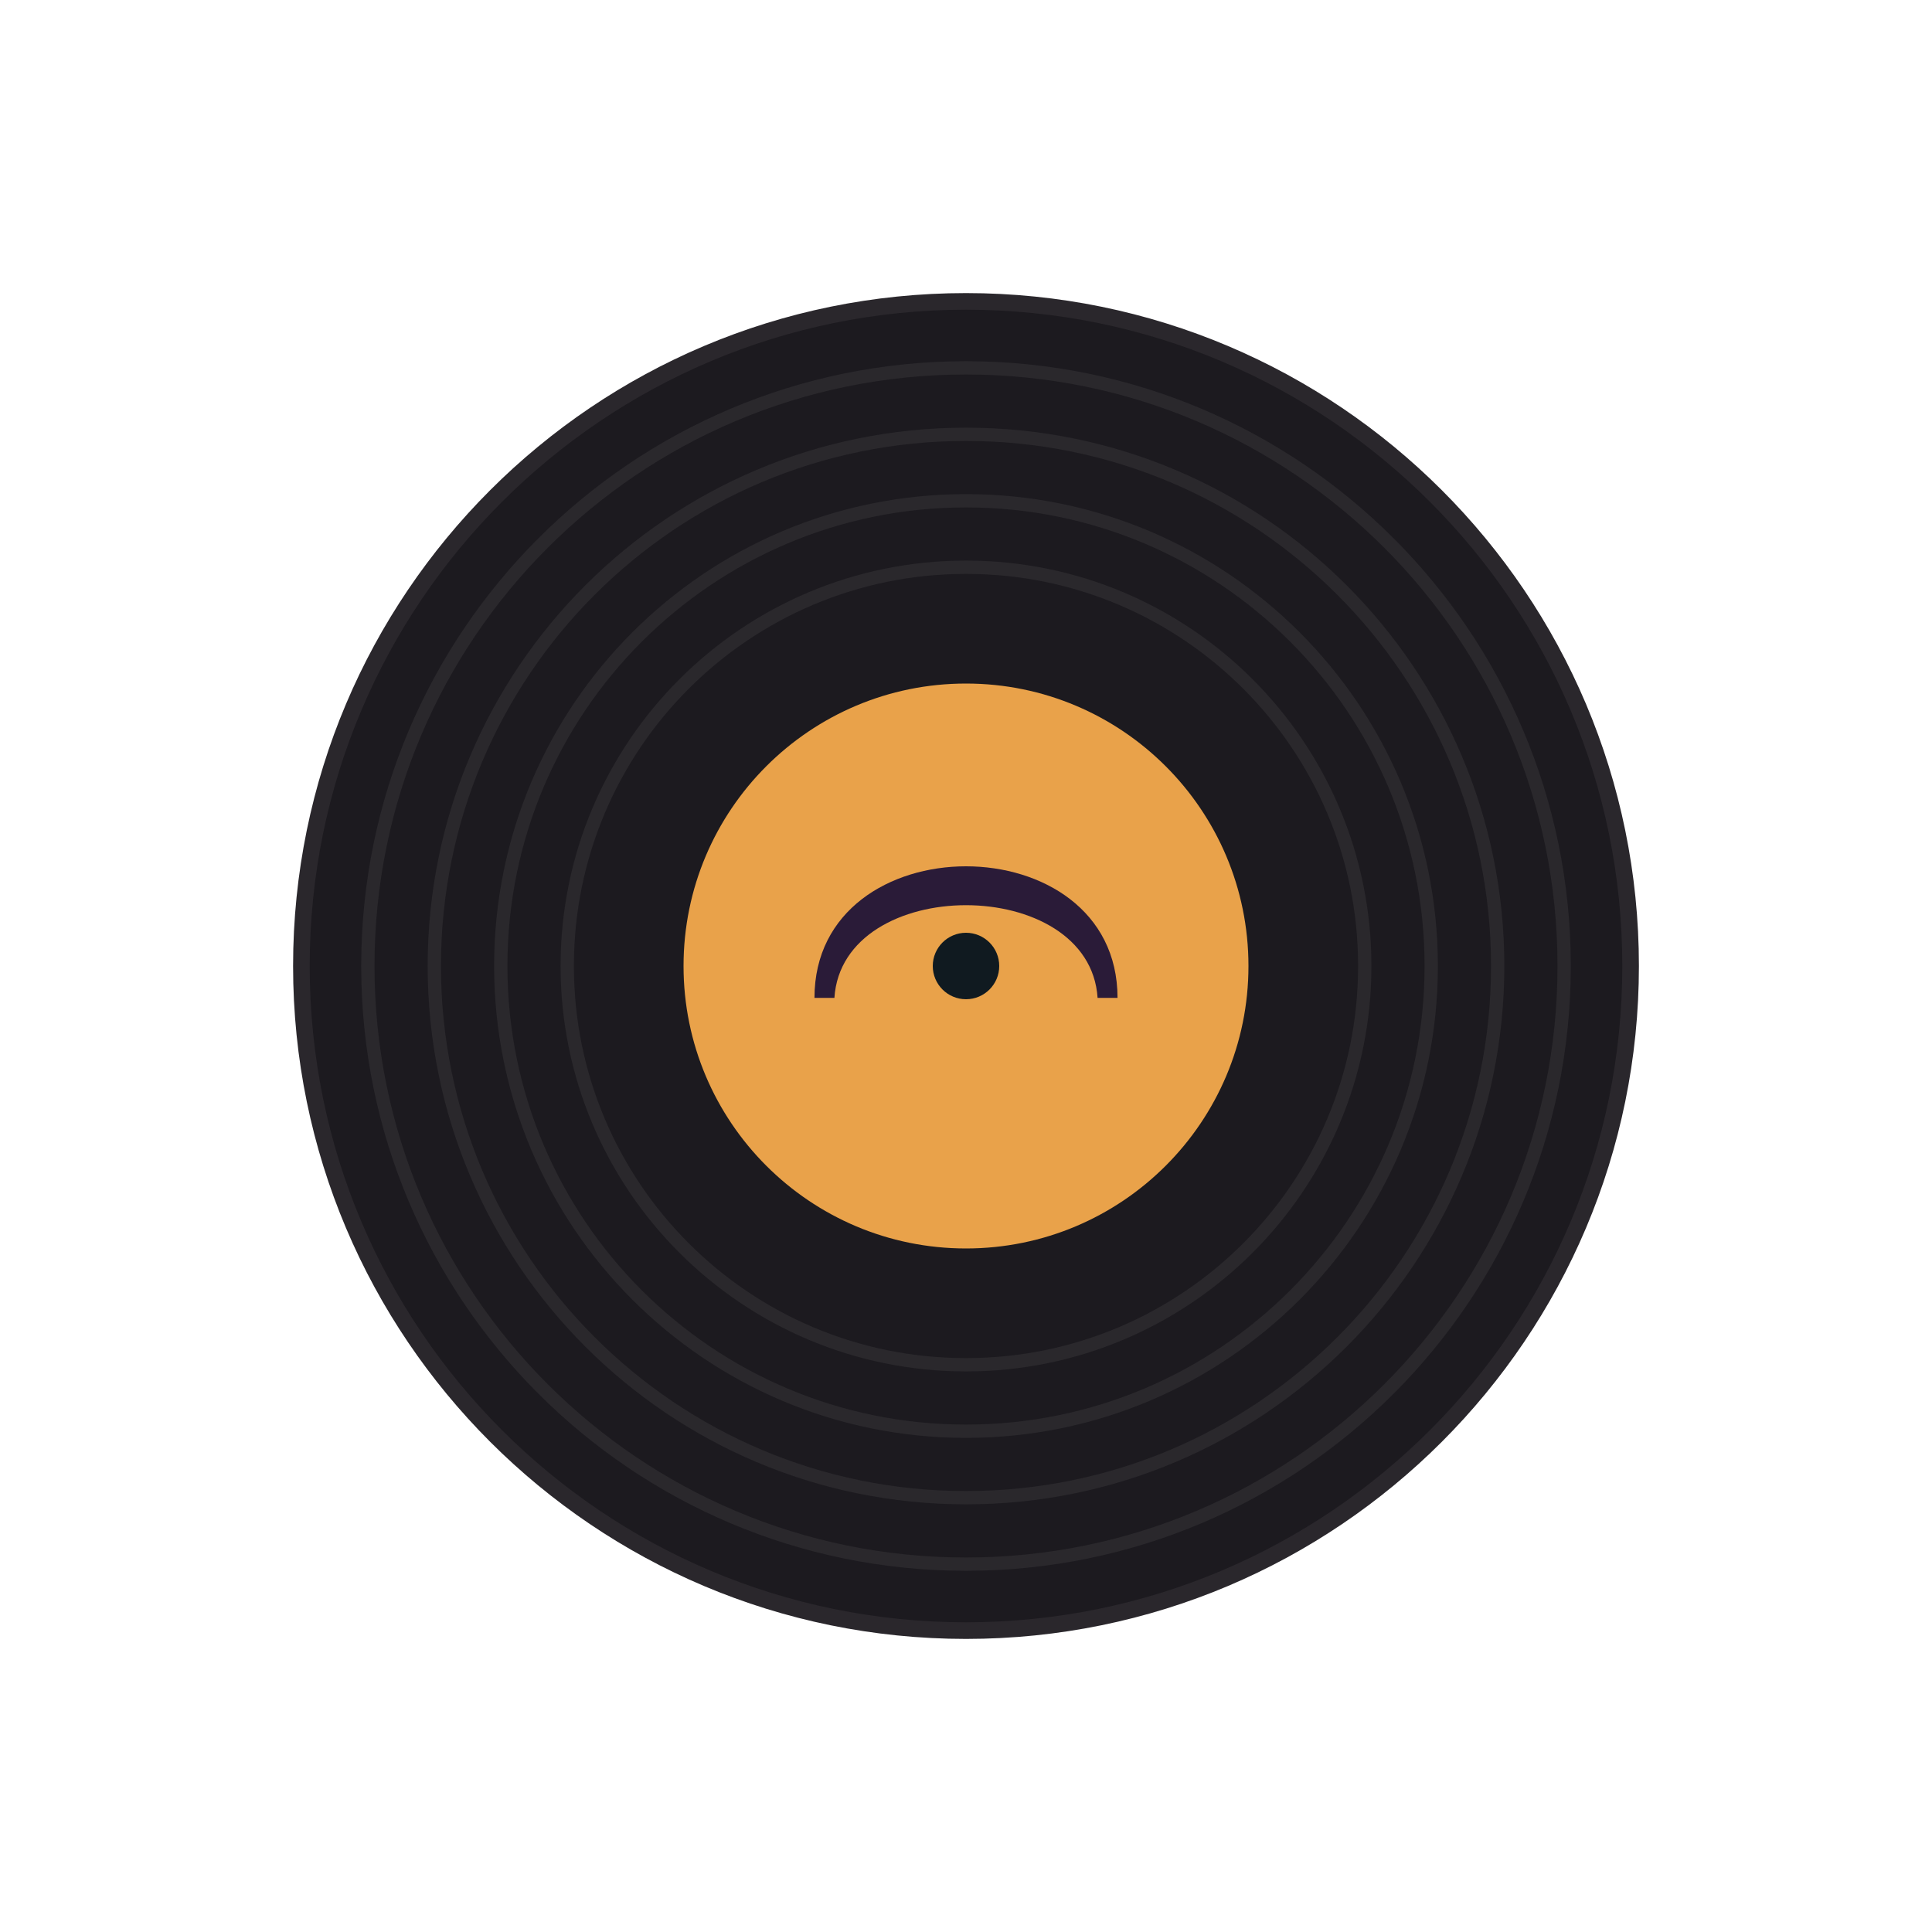
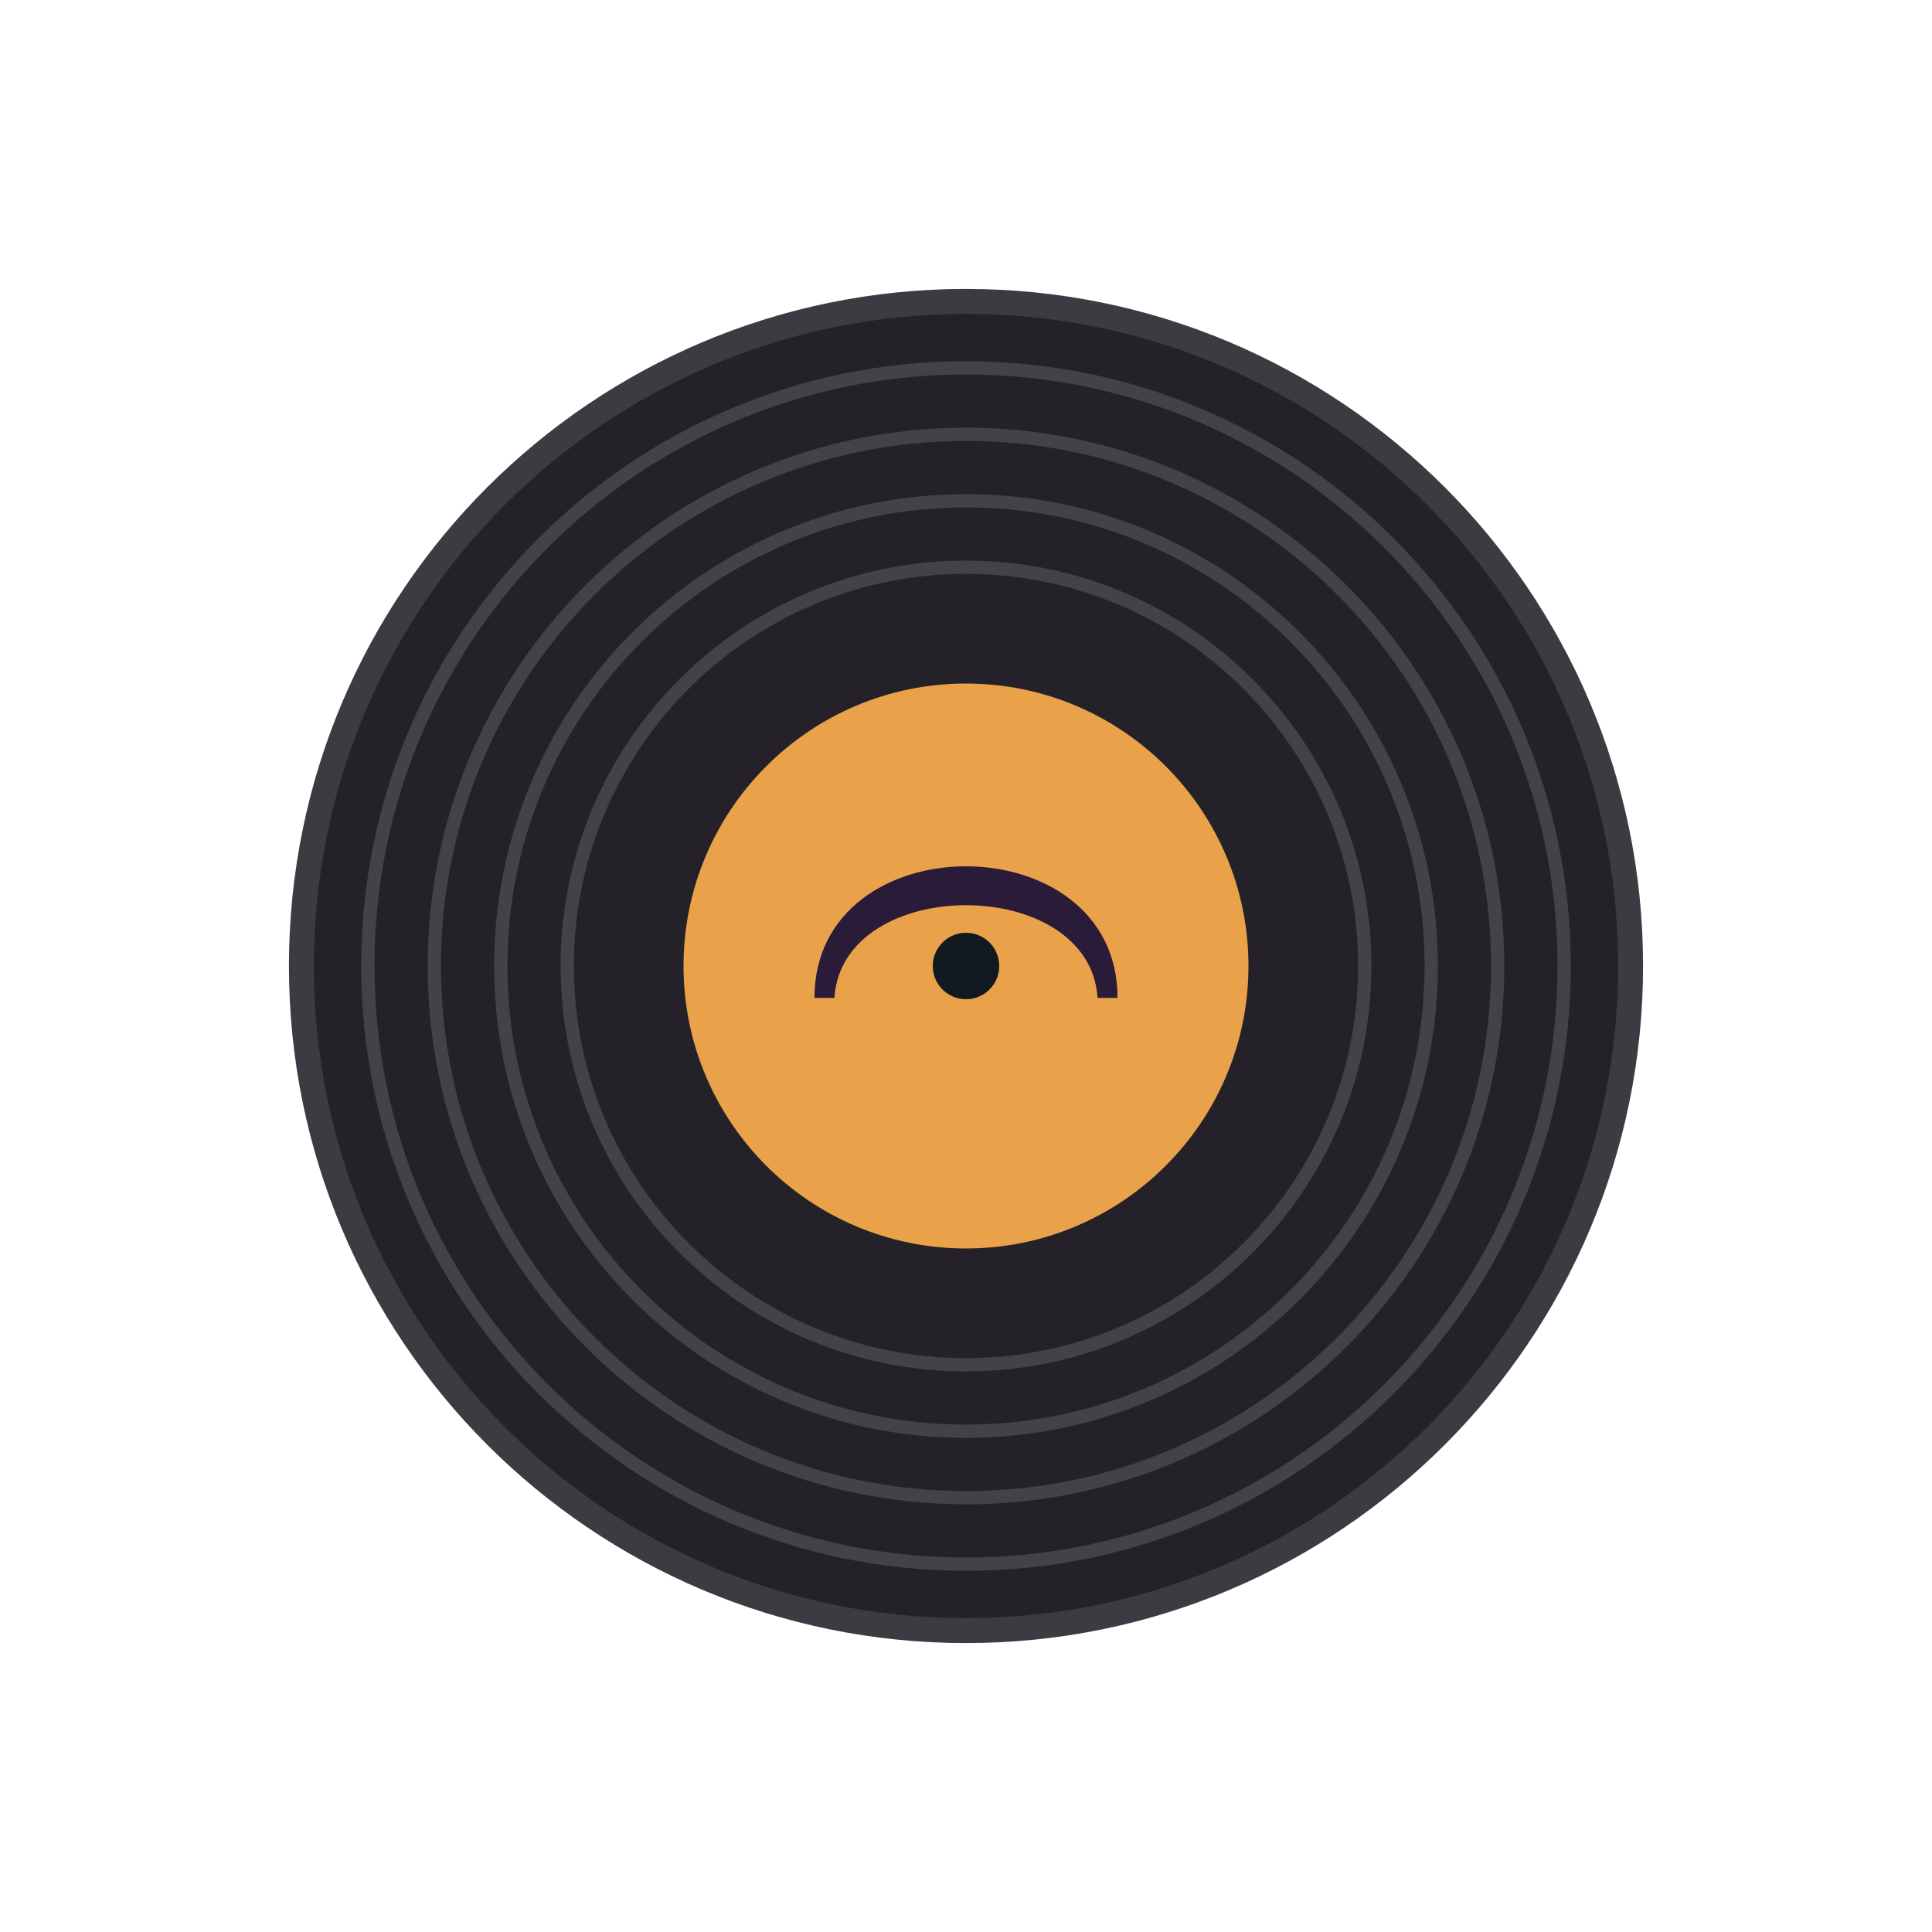
<svg xmlns="http://www.w3.org/2000/svg" width="100" height="100" viewBox="0 0 100 100" role="img" aria-label="Miziki">
  <g transform="translate(50 50) scale(0.86) translate(-50 -50)">
-     <circle cx="50" cy="50" r="40" fill="#1C1A1F" stroke="#2A272C" stroke-width="1" />
-     <circle cx="50" cy="50" r="36" fill="none" stroke="#EFE9DF" stroke-opacity=".07" stroke-width=".8" />
-     <circle cx="50" cy="50" r="32" fill="none" stroke="#EFE9DF" stroke-opacity=".07" stroke-width=".8" />
-     <circle cx="50" cy="50" r="28" fill="none" stroke="#EFE9DF" stroke-opacity=".07" stroke-width=".8" />
-     <circle cx="50" cy="50" r="24" fill="none" stroke="#EFE9DF" stroke-opacity=".07" stroke-width=".8" />
+     <circle cx="50" cy="50" r="40" fill="#242228" stroke="#3E3A42" stroke-width="1.5" />
+     <circle cx="50" cy="50" r="36" fill="none" stroke="#EFE9DF" stroke-opacity=".16" stroke-width=".8" />
+     <circle cx="50" cy="50" r="32" fill="none" stroke="#EFE9DF" stroke-opacity=".16" stroke-width=".8" />
+     <circle cx="50" cy="50" r="28" fill="none" stroke="#EFE9DF" stroke-opacity=".16" stroke-width=".8" />
+     <circle cx="50" cy="50" r="24" fill="none" stroke="#EFE9DF" stroke-opacity=".16" stroke-width=".8" />
    <circle cx="50" cy="50" r="17" fill="#E9A24A" />
    <g transform="translate(50 50) scale(.24) translate(-50 -58)">
      <path d="M12 66C12 22 88 22 88 66L83 66C81 35 19 35 17 66Z" fill="#2A1B38" />
    </g>
    <circle cx="50" cy="50" r="2" fill="#101A20" />
  </g>
</svg>
